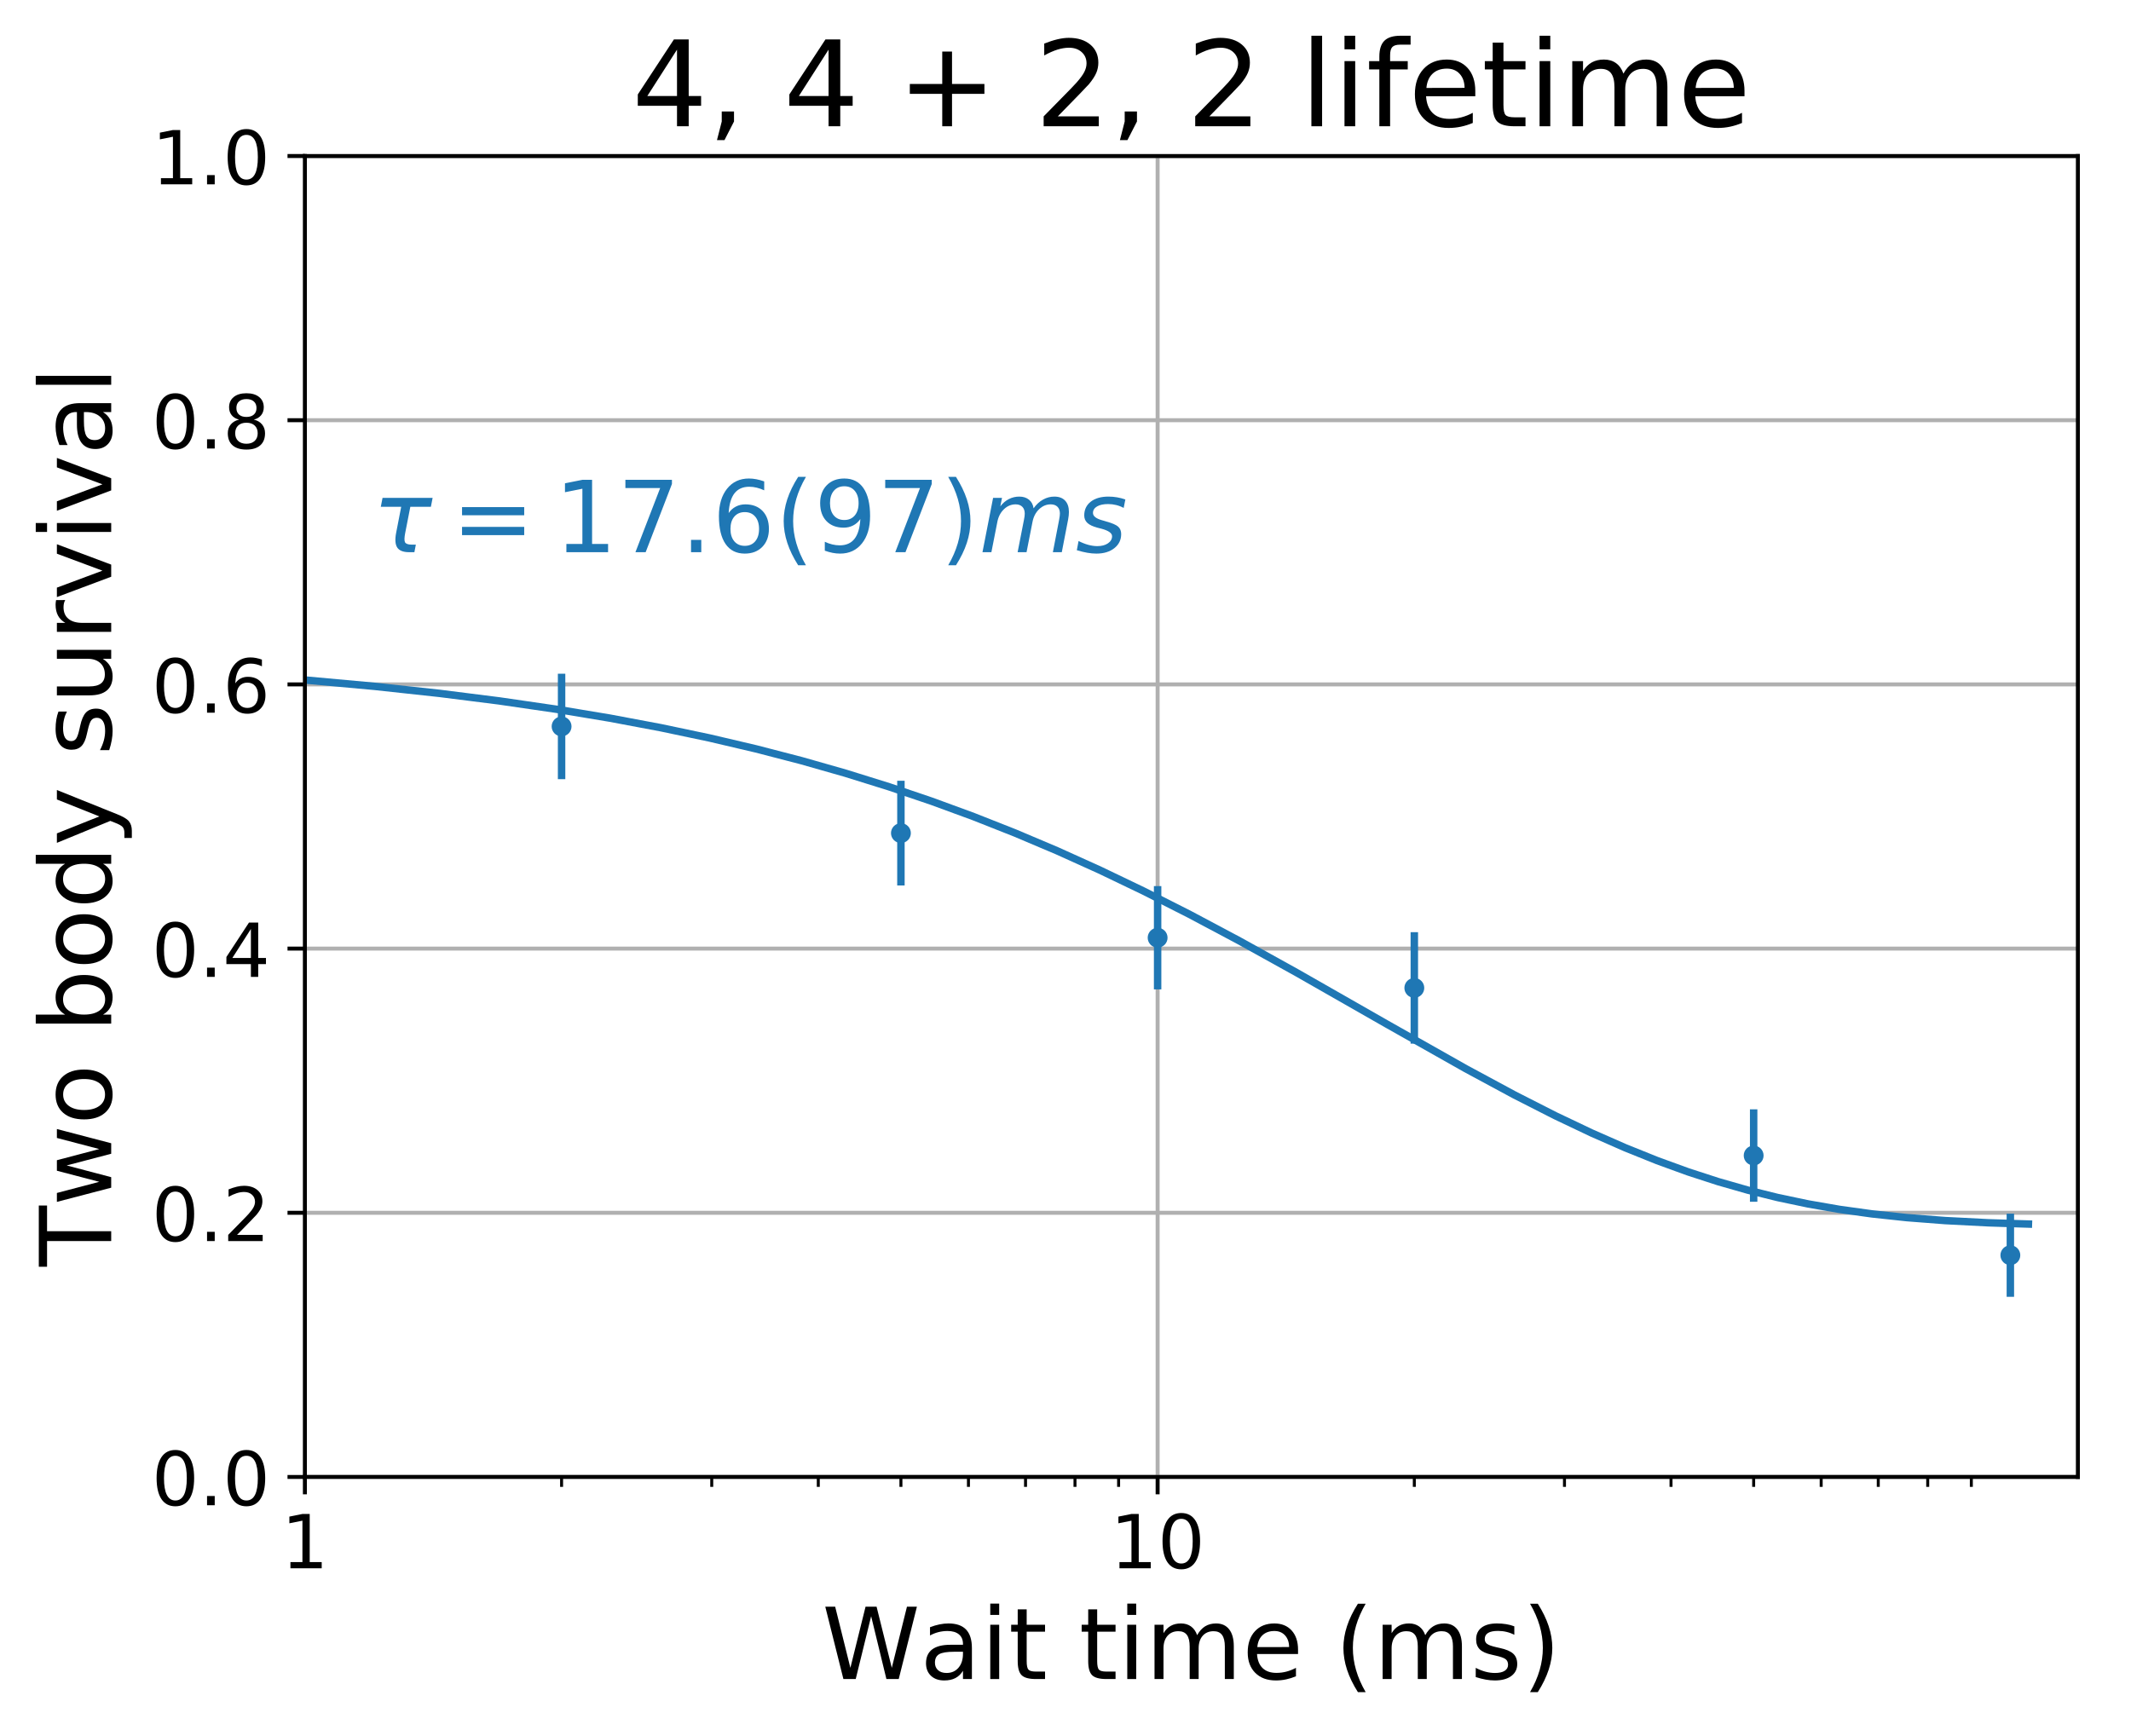
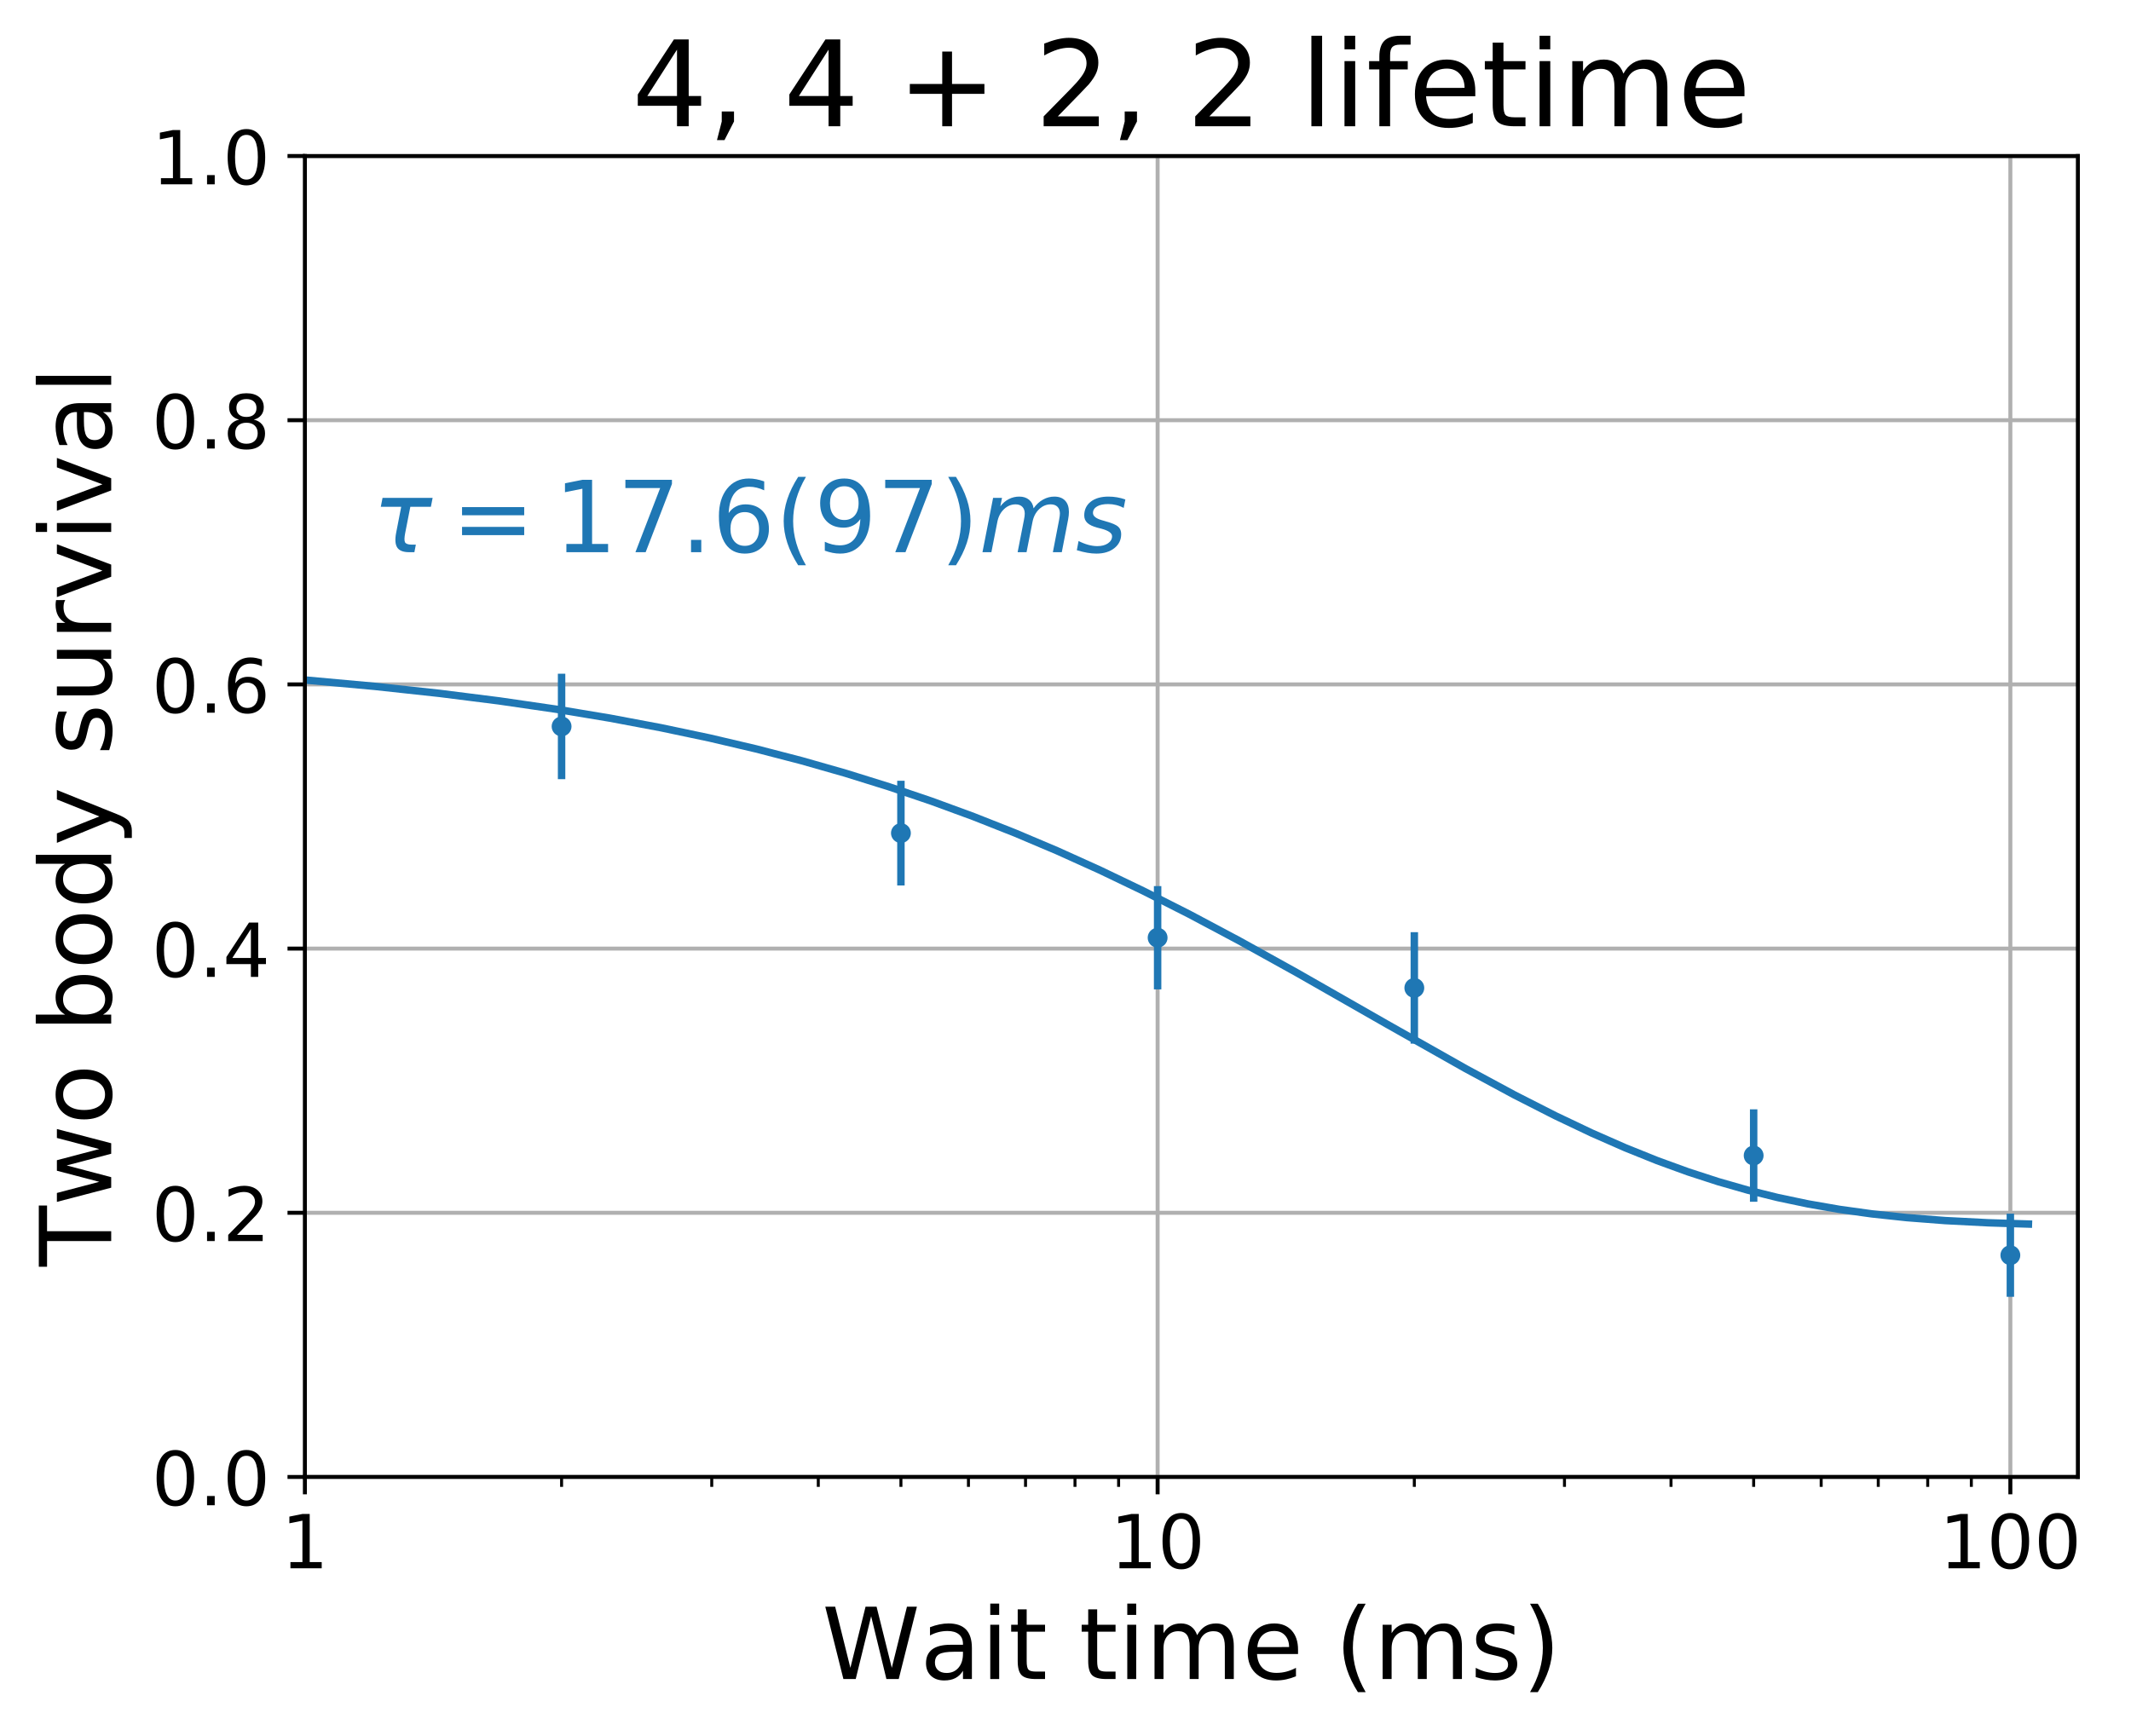
<svg xmlns="http://www.w3.org/2000/svg" xmlns:xlink="http://www.w3.org/1999/xlink" height="349.622pt" version="1.1" viewBox="0 0 429.231 349.622" width="429.231pt">
  <defs>
    <style type="text/css">
*{stroke-linecap:butt;stroke-linejoin:round;}
  </style>
  </defs>
  <g id="figure_1">
    <g id="patch_1">
      <path d="M 0 349.622  L 429.231 349.622  L 429.231 0  L 0 0  z " style="fill:none;" />
    </g>
    <g id="axes_1">
      <g id="patch_2">
        <path d="M 61.411 297.548  L 418.531 297.548  L 418.531 31.436  L 61.411 31.436  z " style="fill:none;" />
      </g>
      <g id="matplotlib.axis_1">
        <g id="xtick_1">
          <g id="line2d_1">
            <path clip-path="url(#pbcf3292bdb)" d="M 61.411 297.548  L 61.411 31.436  " style="fill:none;stroke:#b0b0b0;stroke-linecap:square;stroke-width:0.8;" />
          </g>
          <g id="line2d_2">
            <defs>
              <path d="M 0 0  L 0 3.5  " id="m005f0a59be" style="stroke:#000000;stroke-width:0.8;" />
            </defs>
            <g>
              <use style="stroke:#000000;stroke-width:0.8;" x="61.411" xlink:href="#m005f0a59be" y="297.548" />
            </g>
          </g>
          <g id="text_1">
            <defs>
              <path d="M 12.406 8.297  L 28.516 8.297  L 28.516 63.922  L 10.984 60.406  L 10.984 69.391  L 28.422 72.906  L 38.281 72.906  L 38.281 8.297  L 54.391 8.297  L 54.391 0  L 12.406 0  z " id="DejaVuSans-49" />
            </defs>
            <g transform="translate(56.63906 315.9459)scale(0.15 -0.15)">
              <use xlink:href="#DejaVuSans-49" />
            </g>
          </g>
        </g>
        <g id="xtick_2">
          <g id="line2d_3">
            <path clip-path="url(#pbcf3292bdb)" d="M 233.171 297.548  L 233.171 31.436  " style="fill:none;stroke:#b0b0b0;stroke-linecap:square;stroke-width:0.8;" />
          </g>
          <g id="line2d_4">
            <g>
              <use style="stroke:#000000;stroke-width:0.8;" x="233.171" xlink:href="#m005f0a59be" y="297.548" />
            </g>
          </g>
          <g id="text_2">
            <defs>
              <path d="M 31.781 66.406  Q 24.172 66.406 20.328 58.906  Q 16.5 51.422 16.5 36.375  Q 16.5 21.391 20.328 13.891  Q 24.172 6.391 31.781 6.391  Q 39.453 6.391 43.281 13.891  Q 47.125 21.391 47.125 36.375  Q 47.125 51.422 43.281 58.906  Q 39.453 66.406 31.781 66.406  z M 31.781 74.219  Q 44.047 74.219 50.516 64.516  Q 56.984 54.828 56.984 36.375  Q 56.984 17.969 50.516 8.266  Q 44.047 -1.422 31.781 -1.422  Q 19.531 -1.422 13.062 8.266  Q 6.594 17.969 6.594 36.375  Q 6.594 54.828 13.062 64.516  Q 19.531 74.219 31.781 74.219  z " id="DejaVuSans-48" />
            </defs>
            <g transform="translate(223.6271 315.9459)scale(0.15 -0.15)">
              <use xlink:href="#DejaVuSans-49" />
              <use x="63.623" xlink:href="#DejaVuSans-48" />
            </g>
          </g>
        </g>
        <g id="xtick_3">
          <g id="line2d_5">
+             <path clip-path="url(#pbcf3292bdb)" d="M 404.931 297.548  L 404.931 31.436  " style="fill:none;stroke:#b0b0b0;stroke-linecap:square;stroke-width:0.8;" />
+           </g>
+           <g id="line2d_6">
+             <g>
+               <use style="stroke:#000000;stroke-width:0.8;" x="404.931" xlink:href="#m005f0a59be" y="297.548" />
+             </g>
+           </g>
+           <g id="text_3">
+             <g transform="translate(390.6151 315.9459)scale(0.15 -0.15)">
+               <use xlink:href="#DejaVuSans-49" />
+               <use x="63.623" xlink:href="#DejaVuSans-48" />
+               <use x="127.246" xlink:href="#DejaVuSans-48" />
+             </g>
+           </g>
+         </g>
+         <g id="xtick_4">
+           <g id="line2d_7">
            <defs>
              <path d="M 0 0  L 0 2  " id="m6449f80ab4" style="stroke:#000000;stroke-width:0.6;" />
            </defs>
            <g>
              <use style="stroke:#000000;stroke-width:0.6;" x="113.116" xlink:href="#m6449f80ab4" y="297.548" />
            </g>
          </g>
        </g>
-         <g id="xtick_4">
-           <g id="line2d_6">
+         <g id="xtick_5">
+           <g id="line2d_8">
            <g>
              <use style="stroke:#000000;stroke-width:0.6;" x="143.361" xlink:href="#m6449f80ab4" y="297.548" />
            </g>
          </g>
        </g>
-         <g id="xtick_5">
-           <g id="line2d_7">
+         <g id="xtick_6">
+           <g id="line2d_9">
            <g>
              <use style="stroke:#000000;stroke-width:0.6;" x="164.821" xlink:href="#m6449f80ab4" y="297.548" />
            </g>
          </g>
        </g>
-         <g id="xtick_6">
-           <g id="line2d_8">
+         <g id="xtick_7">
+           <g id="line2d_10">
            <g>
              <use style="stroke:#000000;stroke-width:0.6;" x="181.466" xlink:href="#m6449f80ab4" y="297.548" />
            </g>
          </g>
        </g>
-         <g id="xtick_7">
-           <g id="line2d_9">
+         <g id="xtick_8">
+           <g id="line2d_11">
            <g>
              <use style="stroke:#000000;stroke-width:0.6;" x="195.066" xlink:href="#m6449f80ab4" y="297.548" />
            </g>
          </g>
        </g>
-         <g id="xtick_8">
-           <g id="line2d_10">
+         <g id="xtick_9">
+           <g id="line2d_12">
            <g>
              <use style="stroke:#000000;stroke-width:0.6;" x="206.565" xlink:href="#m6449f80ab4" y="297.548" />
            </g>
          </g>
        </g>
-         <g id="xtick_9">
-           <g id="line2d_11">
+         <g id="xtick_10">
+           <g id="line2d_13">
            <g>
              <use style="stroke:#000000;stroke-width:0.6;" x="216.526" xlink:href="#m6449f80ab4" y="297.548" />
            </g>
          </g>
        </g>
-         <g id="xtick_10">
-           <g id="line2d_12">
+         <g id="xtick_11">
+           <g id="line2d_14">
            <g>
              <use style="stroke:#000000;stroke-width:0.6;" x="225.312" xlink:href="#m6449f80ab4" y="297.548" />
            </g>
          </g>
        </g>
-         <g id="xtick_11">
-           <g id="line2d_13">
+         <g id="xtick_12">
+           <g id="line2d_15">
            <g>
              <use style="stroke:#000000;stroke-width:0.6;" x="284.876" xlink:href="#m6449f80ab4" y="297.548" />
            </g>
          </g>
        </g>
-         <g id="xtick_12">
-           <g id="line2d_14">
+         <g id="xtick_13">
+           <g id="line2d_16">
            <g>
              <use style="stroke:#000000;stroke-width:0.6;" x="315.121" xlink:href="#m6449f80ab4" y="297.548" />
            </g>
          </g>
        </g>
-         <g id="xtick_13">
-           <g id="line2d_15">
+         <g id="xtick_14">
+           <g id="line2d_17">
            <g>
              <use style="stroke:#000000;stroke-width:0.6;" x="336.581" xlink:href="#m6449f80ab4" y="297.548" />
            </g>
          </g>
        </g>
-         <g id="xtick_14">
-           <g id="line2d_16">
+         <g id="xtick_15">
+           <g id="line2d_18">
            <g>
              <use style="stroke:#000000;stroke-width:0.6;" x="353.226" xlink:href="#m6449f80ab4" y="297.548" />
            </g>
          </g>
        </g>
-         <g id="xtick_15">
-           <g id="line2d_17">
+         <g id="xtick_16">
+           <g id="line2d_19">
            <g>
              <use style="stroke:#000000;stroke-width:0.6;" x="366.826" xlink:href="#m6449f80ab4" y="297.548" />
            </g>
          </g>
        </g>
-         <g id="xtick_16">
-           <g id="line2d_18">
+         <g id="xtick_17">
+           <g id="line2d_20">
            <g>
              <use style="stroke:#000000;stroke-width:0.6;" x="378.325" xlink:href="#m6449f80ab4" y="297.548" />
            </g>
          </g>
        </g>
-         <g id="xtick_17">
-           <g id="line2d_19">
+         <g id="xtick_18">
+           <g id="line2d_21">
            <g>
              <use style="stroke:#000000;stroke-width:0.6;" x="388.286" xlink:href="#m6449f80ab4" y="297.548" />
            </g>
          </g>
        </g>
-         <g id="xtick_18">
-           <g id="line2d_20">
+         <g id="xtick_19">
+           <g id="line2d_22">
            <g>
              <use style="stroke:#000000;stroke-width:0.6;" x="397.071" xlink:href="#m6449f80ab4" y="297.548" />
            </g>
          </g>
        </g>
-         <g id="text_3">
+         <g id="text_4">
          <defs>
            <path d="M 3.328 72.906  L 13.281 72.906  L 28.609 11.281  L 43.891 72.906  L 54.984 72.906  L 70.312 11.281  L 85.594 72.906  L 95.609 72.906  L 77.297 0  L 64.891 0  L 49.516 63.281  L 33.984 0  L 21.578 0  z " id="DejaVuSans-87" />
            <path d="M 34.281 27.484  Q 23.391 27.484 19.188 25  Q 14.984 22.516 14.984 16.5  Q 14.984 11.719 18.141 8.906  Q 21.297 6.109 26.703 6.109  Q 34.188 6.109 38.703 11.406  Q 43.219 16.703 43.219 25.484  L 43.219 27.484  z M 52.203 31.203  L 52.203 0  L 43.219 0  L 43.219 8.297  Q 40.141 3.328 35.547 0.953  Q 30.953 -1.422 24.312 -1.422  Q 15.922 -1.422 10.953 3.297  Q 6 8.016 6 15.922  Q 6 25.141 12.172 29.828  Q 18.359 34.516 30.609 34.516  L 43.219 34.516  L 43.219 35.406  Q 43.219 41.609 39.141 45  Q 35.062 48.391 27.688 48.391  Q 23 48.391 18.547 47.266  Q 14.109 46.141 10.016 43.891  L 10.016 52.203  Q 14.938 54.109 19.578 55.047  Q 24.219 56 28.609 56  Q 40.484 56 46.344 49.844  Q 52.203 43.703 52.203 31.203  z " id="DejaVuSans-97" />
            <path d="M 9.422 54.688  L 18.406 54.688  L 18.406 0  L 9.422 0  z M 9.422 75.984  L 18.406 75.984  L 18.406 64.594  L 9.422 64.594  z " id="DejaVuSans-105" />
            <path d="M 18.312 70.219  L 18.312 54.688  L 36.812 54.688  L 36.812 47.703  L 18.312 47.703  L 18.312 18.016  Q 18.312 11.328 20.141 9.422  Q 21.969 7.516 27.594 7.516  L 36.812 7.516  L 36.812 0  L 27.594 0  Q 17.188 0 13.234 3.875  Q 9.281 7.766 9.281 18.016  L 9.281 47.703  L 2.688 47.703  L 2.688 54.688  L 9.281 54.688  L 9.281 70.219  z " id="DejaVuSans-116" />
            <path id="DejaVuSans-32" />
            <path d="M 52 44.188  Q 55.375 50.25 60.062 53.125  Q 64.75 56 71.094 56  Q 79.641 56 84.281 50.016  Q 88.922 44.047 88.922 33.016  L 88.922 0  L 79.891 0  L 79.891 32.719  Q 79.891 40.578 77.094 44.375  Q 74.312 48.188 68.609 48.188  Q 61.625 48.188 57.562 43.547  Q 53.516 38.922 53.516 30.906  L 53.516 0  L 44.484 0  L 44.484 32.719  Q 44.484 40.625 41.703 44.406  Q 38.922 48.188 33.109 48.188  Q 26.219 48.188 22.156 43.531  Q 18.109 38.875 18.109 30.906  L 18.109 0  L 9.078 0  L 9.078 54.688  L 18.109 54.688  L 18.109 46.188  Q 21.188 51.219 25.484 53.609  Q 29.781 56 35.688 56  Q 41.656 56 45.828 52.969  Q 50 49.953 52 44.188  z " id="DejaVuSans-109" />
            <path d="M 56.203 29.594  L 56.203 25.203  L 14.891 25.203  Q 15.484 15.922 20.484 11.062  Q 25.484 6.203 34.422 6.203  Q 39.594 6.203 44.453 7.469  Q 49.312 8.734 54.109 11.281  L 54.109 2.781  Q 49.266 0.734 44.188 -0.344  Q 39.109 -1.422 33.891 -1.422  Q 20.797 -1.422 13.156 6.188  Q 5.516 13.812 5.516 26.812  Q 5.516 40.234 12.766 48.109  Q 20.016 56 32.328 56  Q 43.359 56 49.781 48.891  Q 56.203 41.797 56.203 29.594  z M 47.219 32.234  Q 47.125 39.594 43.094 43.984  Q 39.062 48.391 32.422 48.391  Q 24.906 48.391 20.391 44.141  Q 15.875 39.891 15.188 32.172  z " id="DejaVuSans-101" />
            <path d="M 31 75.875  Q 24.469 64.656 21.281 53.656  Q 18.109 42.672 18.109 31.391  Q 18.109 20.125 21.312 9.062  Q 24.516 -2 31 -13.188  L 23.188 -13.188  Q 15.875 -1.703 12.234 9.375  Q 8.594 20.453 8.594 31.391  Q 8.594 42.281 12.203 53.312  Q 15.828 64.359 23.188 75.875  z " id="DejaVuSans-40" />
            <path d="M 44.281 53.078  L 44.281 44.578  Q 40.484 46.531 36.375 47.5  Q 32.281 48.484 27.875 48.484  Q 21.188 48.484 17.844 46.438  Q 14.5 44.391 14.5 40.281  Q 14.5 37.156 16.891 35.375  Q 19.281 33.594 26.516 31.984  L 29.594 31.297  Q 39.156 29.25 43.188 25.516  Q 47.219 21.781 47.219 15.094  Q 47.219 7.469 41.188 3.016  Q 35.156 -1.422 24.609 -1.422  Q 20.219 -1.422 15.453 -0.562  Q 10.688 0.297 5.422 2  L 5.422 11.281  Q 10.406 8.688 15.234 7.391  Q 20.062 6.109 24.812 6.109  Q 31.156 6.109 34.562 8.281  Q 37.984 10.453 37.984 14.406  Q 37.984 18.062 35.516 20.016  Q 33.062 21.969 24.703 23.781  L 21.578 24.516  Q 13.234 26.266 9.516 29.906  Q 5.812 33.547 5.812 39.891  Q 5.812 47.609 11.281 51.797  Q 16.75 56 26.812 56  Q 31.781 56 36.172 55.266  Q 40.578 54.547 44.281 53.078  z " id="DejaVuSans-115" />
            <path d="M 8.016 75.875  L 15.828 75.875  Q 23.141 64.359 26.781 53.312  Q 30.422 42.281 30.422 31.391  Q 30.422 20.453 26.781 9.375  Q 23.141 -1.703 15.828 -13.188  L 8.016 -13.188  Q 14.5 -2 17.703 9.062  Q 20.906 20.125 20.906 31.391  Q 20.906 42.672 17.703 53.656  Q 14.5 64.656 8.016 75.875  z " id="DejaVuSans-41" />
          </defs>
          <g transform="translate(165.5647 338.2623)scale(0.2 -0.2)">
            <use xlink:href="#DejaVuSans-87" />
            <use x="98.783" xlink:href="#DejaVuSans-97" />
            <use x="160.062" xlink:href="#DejaVuSans-105" />
            <use x="187.846" xlink:href="#DejaVuSans-116" />
            <use x="227.055" xlink:href="#DejaVuSans-32" />
            <use x="258.842" xlink:href="#DejaVuSans-116" />
            <use x="298.051" xlink:href="#DejaVuSans-105" />
            <use x="325.834" xlink:href="#DejaVuSans-109" />
            <use x="423.246" xlink:href="#DejaVuSans-101" />
            <use x="484.77" xlink:href="#DejaVuSans-32" />
            <use x="516.557" xlink:href="#DejaVuSans-40" />
            <use x="555.57" xlink:href="#DejaVuSans-109" />
            <use x="652.982" xlink:href="#DejaVuSans-115" />
            <use x="705.082" xlink:href="#DejaVuSans-41" />
          </g>
        </g>
      </g>
      <g id="matplotlib.axis_2">
        <g id="ytick_1">
-           <g id="line2d_21">
+           <g id="line2d_23">
            <path clip-path="url(#pbcf3292bdb)" d="M 61.411 297.548  L 418.531 297.548  " style="fill:none;stroke:#b0b0b0;stroke-linecap:square;stroke-width:0.8;" />
          </g>
-           <g id="line2d_22">
+           <g id="line2d_24">
            <defs>
              <path d="M 0 0  L -3.5 0  " id="mc3ce260a5b" style="stroke:#000000;stroke-width:0.8;" />
            </defs>
            <g>
              <use style="stroke:#000000;stroke-width:0.8;" x="61.411" xlink:href="#mc3ce260a5b" y="297.548" />
            </g>
          </g>
-           <g id="text_4">
+           <g id="text_5">
            <defs>
              <path d="M 10.688 12.406  L 21 12.406  L 21 0  L 10.688 0  z " id="DejaVuSans-46" />
            </defs>
            <g transform="translate(30.55625 303.2471)scale(0.15 -0.15)">
              <use xlink:href="#DejaVuSans-48" />
              <use x="63.623" xlink:href="#DejaVuSans-46" />
              <use x="95.41" xlink:href="#DejaVuSans-48" />
            </g>
          </g>
        </g>
        <g id="ytick_2">
-           <g id="line2d_23">
+           <g id="line2d_25">
            <path clip-path="url(#pbcf3292bdb)" d="M 61.411 244.326  L 418.531 244.326  " style="fill:none;stroke:#b0b0b0;stroke-linecap:square;stroke-width:0.8;" />
          </g>
-           <g id="line2d_24">
+           <g id="line2d_26">
            <g>
              <use style="stroke:#000000;stroke-width:0.8;" x="61.411" xlink:href="#mc3ce260a5b" y="244.326" />
            </g>
          </g>
-           <g id="text_5">
+           <g id="text_6">
            <defs>
              <path d="M 19.188 8.297  L 53.609 8.297  L 53.609 0  L 7.328 0  L 7.328 8.297  Q 12.938 14.109 22.625 23.891  Q 32.328 33.688 34.812 36.531  Q 39.547 41.844 41.422 45.531  Q 43.312 49.219 43.312 52.781  Q 43.312 58.594 39.234 62.25  Q 35.156 65.922 28.609 65.922  Q 23.969 65.922 18.812 64.312  Q 13.672 62.703 7.812 59.422  L 7.812 69.391  Q 13.766 71.781 18.938 73  Q 24.125 74.219 28.422 74.219  Q 39.75 74.219 46.484 68.547  Q 53.219 62.891 53.219 53.422  Q 53.219 48.922 51.531 44.891  Q 49.859 40.875 45.406 35.406  Q 44.188 33.984 37.641 27.219  Q 31.109 20.453 19.188 8.297  z " id="DejaVuSans-50" />
            </defs>
            <g transform="translate(30.55625 250.0247)scale(0.15 -0.15)">
              <use xlink:href="#DejaVuSans-48" />
              <use x="63.623" xlink:href="#DejaVuSans-46" />
              <use x="95.41" xlink:href="#DejaVuSans-50" />
            </g>
          </g>
        </g>
        <g id="ytick_3">
-           <g id="line2d_25">
+           <g id="line2d_27">
            <path clip-path="url(#pbcf3292bdb)" d="M 61.411 191.103  L 418.531 191.103  " style="fill:none;stroke:#b0b0b0;stroke-linecap:square;stroke-width:0.8;" />
          </g>
-           <g id="line2d_26">
+           <g id="line2d_28">
            <g>
              <use style="stroke:#000000;stroke-width:0.8;" x="61.411" xlink:href="#mc3ce260a5b" y="191.103" />
            </g>
          </g>
-           <g id="text_6">
+           <g id="text_7">
            <defs>
              <path d="M 37.797 64.312  L 12.891 25.391  L 37.797 25.391  z M 35.203 72.906  L 47.609 72.906  L 47.609 25.391  L 58.016 25.391  L 58.016 17.188  L 47.609 17.188  L 47.609 0  L 37.797 0  L 37.797 17.188  L 4.891 17.188  L 4.891 26.703  z " id="DejaVuSans-52" />
            </defs>
            <g transform="translate(30.55625 196.8023)scale(0.15 -0.15)">
              <use xlink:href="#DejaVuSans-48" />
              <use x="63.623" xlink:href="#DejaVuSans-46" />
              <use x="95.41" xlink:href="#DejaVuSans-52" />
            </g>
          </g>
        </g>
        <g id="ytick_4">
-           <g id="line2d_27">
+           <g id="line2d_29">
            <path clip-path="url(#pbcf3292bdb)" d="M 61.411 137.881  L 418.531 137.881  " style="fill:none;stroke:#b0b0b0;stroke-linecap:square;stroke-width:0.8;" />
          </g>
-           <g id="line2d_28">
+           <g id="line2d_30">
            <g>
              <use style="stroke:#000000;stroke-width:0.8;" x="61.411" xlink:href="#mc3ce260a5b" y="137.881" />
            </g>
          </g>
-           <g id="text_7">
+           <g id="text_8">
            <defs>
              <path d="M 33.016 40.375  Q 26.375 40.375 22.484 35.828  Q 18.609 31.297 18.609 23.391  Q 18.609 15.531 22.484 10.953  Q 26.375 6.391 33.016 6.391  Q 39.656 6.391 43.531 10.953  Q 47.406 15.531 47.406 23.391  Q 47.406 31.297 43.531 35.828  Q 39.656 40.375 33.016 40.375  z M 52.594 71.297  L 52.594 62.312  Q 48.875 64.062 45.094 64.984  Q 41.312 65.922 37.594 65.922  Q 27.828 65.922 22.672 59.328  Q 17.531 52.734 16.797 39.406  Q 19.672 43.656 24.016 45.922  Q 28.375 48.188 33.594 48.188  Q 44.578 48.188 50.953 41.516  Q 57.328 34.859 57.328 23.391  Q 57.328 12.156 50.688 5.359  Q 44.047 -1.422 33.016 -1.422  Q 20.359 -1.422 13.672 8.266  Q 6.984 17.969 6.984 36.375  Q 6.984 53.656 15.188 63.938  Q 23.391 74.219 37.203 74.219  Q 40.922 74.219 44.703 73.484  Q 48.484 72.75 52.594 71.297  z " id="DejaVuSans-54" />
            </defs>
            <g transform="translate(30.55625 143.5799)scale(0.15 -0.15)">
              <use xlink:href="#DejaVuSans-48" />
              <use x="63.623" xlink:href="#DejaVuSans-46" />
              <use x="95.41" xlink:href="#DejaVuSans-54" />
            </g>
          </g>
        </g>
        <g id="ytick_5">
-           <g id="line2d_29">
+           <g id="line2d_31">
            <path clip-path="url(#pbcf3292bdb)" d="M 61.411 84.659  L 418.531 84.659  " style="fill:none;stroke:#b0b0b0;stroke-linecap:square;stroke-width:0.8;" />
          </g>
-           <g id="line2d_30">
+           <g id="line2d_32">
            <g>
              <use style="stroke:#000000;stroke-width:0.8;" x="61.411" xlink:href="#mc3ce260a5b" y="84.659" />
            </g>
          </g>
-           <g id="text_8">
+           <g id="text_9">
            <defs>
              <path d="M 31.781 34.625  Q 24.75 34.625 20.719 30.859  Q 16.703 27.094 16.703 20.516  Q 16.703 13.922 20.719 10.156  Q 24.75 6.391 31.781 6.391  Q 38.812 6.391 42.859 10.172  Q 46.922 13.969 46.922 20.516  Q 46.922 27.094 42.891 30.859  Q 38.875 34.625 31.781 34.625  z M 21.922 38.812  Q 15.578 40.375 12.031 44.719  Q 8.5 49.078 8.5 55.328  Q 8.5 64.062 14.719 69.141  Q 20.953 74.219 31.781 74.219  Q 42.672 74.219 48.875 69.141  Q 55.078 64.062 55.078 55.328  Q 55.078 49.078 51.531 44.719  Q 48 40.375 41.703 38.812  Q 48.828 37.156 52.797 32.312  Q 56.781 27.484 56.781 20.516  Q 56.781 9.906 50.312 4.234  Q 43.844 -1.422 31.781 -1.422  Q 19.734 -1.422 13.25 4.234  Q 6.781 9.906 6.781 20.516  Q 6.781 27.484 10.781 32.312  Q 14.797 37.156 21.922 38.812  z M 18.312 54.391  Q 18.312 48.734 21.844 45.562  Q 25.391 42.391 31.781 42.391  Q 38.141 42.391 41.719 45.562  Q 45.312 48.734 45.312 54.391  Q 45.312 60.062 41.719 63.234  Q 38.141 66.406 31.781 66.406  Q 25.391 66.406 21.844 63.234  Q 18.312 60.062 18.312 54.391  z " id="DejaVuSans-56" />
            </defs>
            <g transform="translate(30.55625 90.35748)scale(0.15 -0.15)">
              <use xlink:href="#DejaVuSans-48" />
              <use x="63.623" xlink:href="#DejaVuSans-46" />
              <use x="95.41" xlink:href="#DejaVuSans-56" />
            </g>
          </g>
        </g>
        <g id="ytick_6">
-           <g id="line2d_31">
+           <g id="line2d_33">
            <path clip-path="url(#pbcf3292bdb)" d="M 61.411 31.436  L 418.531 31.436  " style="fill:none;stroke:#b0b0b0;stroke-linecap:square;stroke-width:0.8;" />
          </g>
-           <g id="line2d_32">
+           <g id="line2d_34">
            <g>
              <use style="stroke:#000000;stroke-width:0.8;" x="61.411" xlink:href="#mc3ce260a5b" y="31.436" />
            </g>
          </g>
-           <g id="text_9">
+           <g id="text_10">
            <g transform="translate(30.55625 37.13508)scale(0.15 -0.15)">
              <use xlink:href="#DejaVuSans-49" />
              <use x="63.623" xlink:href="#DejaVuSans-46" />
              <use x="95.41" xlink:href="#DejaVuSans-48" />
            </g>
          </g>
        </g>
-         <g id="text_10">
+         <g id="text_11">
          <defs>
            <path d="M -0.297 72.906  L 61.375 72.906  L 61.375 64.594  L 35.5 64.594  L 35.5 0  L 25.594 0  L 25.594 64.594  L -0.297 64.594  z " id="DejaVuSans-84" />
            <path d="M 4.203 54.688  L 13.188 54.688  L 24.422 12.016  L 35.594 54.688  L 46.188 54.688  L 57.422 12.016  L 68.609 54.688  L 77.594 54.688  L 63.281 0  L 52.688 0  L 40.922 44.828  L 29.109 0  L 18.5 0  z " id="DejaVuSans-119" />
            <path d="M 30.609 48.391  Q 23.391 48.391 19.188 42.75  Q 14.984 37.109 14.984 27.297  Q 14.984 17.484 19.156 11.844  Q 23.344 6.203 30.609 6.203  Q 37.797 6.203 41.984 11.859  Q 46.188 17.531 46.188 27.297  Q 46.188 37.016 41.984 42.703  Q 37.797 48.391 30.609 48.391  z M 30.609 56  Q 42.328 56 49.016 48.375  Q 55.719 40.766 55.719 27.297  Q 55.719 13.875 49.016 6.219  Q 42.328 -1.422 30.609 -1.422  Q 18.844 -1.422 12.172 6.219  Q 5.516 13.875 5.516 27.297  Q 5.516 40.766 12.172 48.375  Q 18.844 56 30.609 56  z " id="DejaVuSans-111" />
            <path d="M 48.688 27.297  Q 48.688 37.203 44.609 42.844  Q 40.531 48.484 33.406 48.484  Q 26.266 48.484 22.188 42.844  Q 18.109 37.203 18.109 27.297  Q 18.109 17.391 22.188 11.75  Q 26.266 6.109 33.406 6.109  Q 40.531 6.109 44.609 11.75  Q 48.688 17.391 48.688 27.297  z M 18.109 46.391  Q 20.953 51.266 25.266 53.625  Q 29.594 56 35.594 56  Q 45.562 56 51.781 48.094  Q 58.016 40.188 58.016 27.297  Q 58.016 14.406 51.781 6.484  Q 45.562 -1.422 35.594 -1.422  Q 29.594 -1.422 25.266 0.953  Q 20.953 3.328 18.109 8.203  L 18.109 0  L 9.078 0  L 9.078 75.984  L 18.109 75.984  z " id="DejaVuSans-98" />
            <path d="M 45.406 46.391  L 45.406 75.984  L 54.391 75.984  L 54.391 0  L 45.406 0  L 45.406 8.203  Q 42.578 3.328 38.25 0.953  Q 33.938 -1.422 27.875 -1.422  Q 17.969 -1.422 11.734 6.484  Q 5.516 14.406 5.516 27.297  Q 5.516 40.188 11.734 48.094  Q 17.969 56 27.875 56  Q 33.938 56 38.25 53.625  Q 42.578 51.266 45.406 46.391  z M 14.797 27.297  Q 14.797 17.391 18.875 11.75  Q 22.953 6.109 30.078 6.109  Q 37.203 6.109 41.297 11.75  Q 45.406 17.391 45.406 27.297  Q 45.406 37.203 41.297 42.844  Q 37.203 48.484 30.078 48.484  Q 22.953 48.484 18.875 42.844  Q 14.797 37.203 14.797 27.297  z " id="DejaVuSans-100" />
            <path d="M 32.172 -5.078  Q 28.375 -14.844 24.75 -17.812  Q 21.141 -20.797 15.094 -20.797  L 7.906 -20.797  L 7.906 -13.281  L 13.188 -13.281  Q 16.891 -13.281 18.938 -11.516  Q 21 -9.766 23.484 -3.219  L 25.094 0.875  L 2.984 54.688  L 12.5 54.688  L 29.594 11.922  L 46.688 54.688  L 56.203 54.688  z " id="DejaVuSans-121" />
            <path d="M 8.5 21.578  L 8.5 54.688  L 17.484 54.688  L 17.484 21.922  Q 17.484 14.156 20.5 10.266  Q 23.531 6.391 29.594 6.391  Q 36.859 6.391 41.078 11.031  Q 45.312 15.672 45.312 23.688  L 45.312 54.688  L 54.297 54.688  L 54.297 0  L 45.312 0  L 45.312 8.406  Q 42.047 3.422 37.719 1  Q 33.406 -1.422 27.688 -1.422  Q 18.266 -1.422 13.375 4.438  Q 8.5 10.297 8.5 21.578  z M 31.109 56  z " id="DejaVuSans-117" />
            <path d="M 41.109 46.297  Q 39.594 47.172 37.812 47.578  Q 36.031 48 33.891 48  Q 26.266 48 22.188 43.047  Q 18.109 38.094 18.109 28.812  L 18.109 0  L 9.078 0  L 9.078 54.688  L 18.109 54.688  L 18.109 46.188  Q 20.953 51.172 25.484 53.578  Q 30.031 56 36.531 56  Q 37.453 56 38.578 55.875  Q 39.703 55.766 41.062 55.516  z " id="DejaVuSans-114" />
            <path d="M 2.984 54.688  L 12.5 54.688  L 29.594 8.797  L 46.688 54.688  L 56.203 54.688  L 35.688 0  L 23.484 0  z " id="DejaVuSans-118" />
            <path d="M 9.422 75.984  L 18.406 75.984  L 18.406 0  L 9.422 0  z " id="DejaVuSans-108" />
          </defs>
          <g transform="translate(22.39688 255.1422)rotate(-90)scale(0.2 -0.2)">
            <use xlink:href="#DejaVuSans-84" />
            <use x="60.834" xlink:href="#DejaVuSans-119" />
            <use x="142.621" xlink:href="#DejaVuSans-111" />
            <use x="203.803" xlink:href="#DejaVuSans-32" />
            <use x="235.59" xlink:href="#DejaVuSans-98" />
            <use x="299.066" xlink:href="#DejaVuSans-111" />
            <use x="360.248" xlink:href="#DejaVuSans-100" />
            <use x="423.725" xlink:href="#DejaVuSans-121" />
            <use x="482.904" xlink:href="#DejaVuSans-32" />
            <use x="514.691" xlink:href="#DejaVuSans-115" />
            <use x="566.791" xlink:href="#DejaVuSans-117" />
            <use x="630.17" xlink:href="#DejaVuSans-114" />
            <use x="671.283" xlink:href="#DejaVuSans-118" />
            <use x="730.463" xlink:href="#DejaVuSans-105" />
            <use x="758.246" xlink:href="#DejaVuSans-118" />
            <use x="817.426" xlink:href="#DejaVuSans-97" />
            <use x="878.705" xlink:href="#DejaVuSans-108" />
          </g>
        </g>
      </g>
      <g id="LineCollection_1">
        <path clip-path="url(#pbcf3292bdb)" style="fill:none;stroke:#1f77b4;stroke-width:1.5;" />
        <path clip-path="url(#pbcf3292bdb)" d="M 113.116 156.969  L 113.116 135.727  " style="fill:none;stroke:#1f77b4;stroke-width:1.5;" />
        <path clip-path="url(#pbcf3292bdb)" d="M 181.466 178.388  L 181.466 157.291  " style="fill:none;stroke:#1f77b4;stroke-width:1.5;" />
        <path clip-path="url(#pbcf3292bdb)" d="M 233.171 199.318  L 233.171 178.51  " style="fill:none;stroke:#1f77b4;stroke-width:1.5;" />
        <path clip-path="url(#pbcf3292bdb)" d="M 284.876 210.25  L 284.876 187.802  " style="fill:none;stroke:#1f77b4;stroke-width:1.5;" />
        <path clip-path="url(#pbcf3292bdb)" d="M 353.226 242.106  L 353.226 223.482  " style="fill:none;stroke:#1f77b4;stroke-width:1.5;" />
        <path clip-path="url(#pbcf3292bdb)" d="M 404.931 261.261  L 404.931 244.498  " style="fill:none;stroke:#1f77b4;stroke-width:1.5;" />
      </g>
-       <g id="line2d_33">
+       <g id="line2d_35">
        <path clip-path="url(#pbcf3292bdb)" d="M 61.232 136.974  L 75.483 138.275  L 88.541 139.689  L 100.582 141.211  L 112.147 142.896  L 122.848 144.677  L 133.109 146.607  L 142.92 148.675  L 152.287 150.873  L 161.433 153.245  L 170.31 155.776  L 179.055 158.502  L 187.607 161.401  L 196.055 164.5  L 204.454 167.818  L 212.932 171.407  L 221.558 175.304  L 230.354 179.524  L 239.6 184.208  L 249.605 189.531  L 261.221 195.972  L 279.283 206.286  L 295.258 215.311  L 305.048 220.59  L 313.248 224.763  L 320.586 228.252  L 327.377 231.238  L 333.805 233.824  L 340.003 236.08  L 346.072 238.053  L 352.067 239.769  L 358.086 241.26  L 364.199 242.545  L 370.485 243.638  L 377.061 244.553  L 384.084 245.304  L 391.783 245.899  L 400.536 246.347  L 408.57 246.599  L 408.57 246.599  " style="fill:none;stroke:#1f77b4;stroke-linecap:square;stroke-width:1.5;" />
      </g>
-       <g id="line2d_34">
+       <g id="line2d_36">
        <defs>
          <path d="M 0 1.5  C 0.398 1.5 0.779 1.342 1.061 1.061  C 1.342 0.779 1.5 0.398 1.5 0  C 1.5 -0.398 1.342 -0.779 1.061 -1.061  C 0.779 -1.342 0.398 -1.5 0 -1.5  C -0.398 -1.5 -0.779 -1.342 -1.061 -1.061  C -1.342 -0.779 -1.5 -0.398 -1.5 0  C -1.5 0.398 -1.342 0.779 -1.061 1.061  C -0.779 1.342 -0.398 1.5 0 1.5  z " id="mb8bc26594a" style="stroke:#1f77b4;" />
        </defs>
        <g clip-path="url(#pbcf3292bdb)">
          <use style="fill:#1f77b4;stroke:#1f77b4;" x="-1" xlink:href="#mb8bc26594a" y="146.33" />
          <use style="fill:#1f77b4;stroke:#1f77b4;" x="113.116" xlink:href="#mb8bc26594a" y="146.348" />
          <use style="fill:#1f77b4;stroke:#1f77b4;" x="181.466" xlink:href="#mb8bc26594a" y="167.84" />
          <use style="fill:#1f77b4;stroke:#1f77b4;" x="233.171" xlink:href="#mb8bc26594a" y="188.914" />
          <use style="fill:#1f77b4;stroke:#1f77b4;" x="284.876" xlink:href="#mb8bc26594a" y="199.026" />
          <use style="fill:#1f77b4;stroke:#1f77b4;" x="353.226" xlink:href="#mb8bc26594a" y="232.794" />
          <use style="fill:#1f77b4;stroke:#1f77b4;" x="404.931" xlink:href="#mb8bc26594a" y="252.879" />
        </g>
      </g>
      <g id="patch_3">
        <path d="M 61.411 297.548  L 61.411 31.436  " style="fill:none;stroke:#000000;stroke-linecap:square;stroke-linejoin:miter;stroke-width:0.8;" />
      </g>
      <g id="patch_4">
        <path d="M 418.531 297.548  L 418.531 31.436  " style="fill:none;stroke:#000000;stroke-linecap:square;stroke-linejoin:miter;stroke-width:0.8;" />
      </g>
      <g id="patch_5">
        <path d="M 61.411 297.548  L 418.531 297.548  " style="fill:none;stroke:#000000;stroke-linecap:square;stroke-linejoin:miter;stroke-width:0.8;" />
      </g>
      <g id="patch_6">
        <path d="M 61.411 31.436  L 418.531 31.436  " style="fill:none;stroke:#000000;stroke-linecap:square;stroke-linejoin:miter;stroke-width:0.8;" />
      </g>
-       <g id="text_11">
+       <g id="text_12">
        <defs>
          <path d="M 32.859 9.969  Q 34.188 7.625 39.453 7.625  L 43.75 7.625  L 42.281 0  L 36.922 0  Q 28.125 0 25 4.688  Q 21.922 9.469 23.969 19.828  L 29 45.703  L 8.453 45.703  L 10.203 54.688  L 60.641 54.688  L 58.891 45.703  L 38.188 45.703  L 33.016 19.281  Q 31.641 12.203 32.859 9.969  z " id="DejaVuSans-Oblique-964" />
          <path d="M 10.594 45.406  L 73.188 45.406  L 73.188 37.203  L 10.594 37.203  z M 10.594 25.484  L 73.188 25.484  L 73.188 17.188  L 10.594 17.188  z " id="DejaVuSans-61" />
          <path d="M 8.203 72.906  L 55.078 72.906  L 55.078 68.703  L 28.609 0  L 18.312 0  L 43.219 64.594  L 8.203 64.594  z " id="DejaVuSans-55" />
          <path d="M 10.984 1.516  L 10.984 10.5  Q 14.703 8.734 18.5 7.812  Q 22.312 6.891 25.984 6.891  Q 35.75 6.891 40.891 13.453  Q 46.047 20.016 46.781 33.406  Q 43.953 29.203 39.594 26.953  Q 35.25 24.703 29.984 24.703  Q 19.047 24.703 12.672 31.312  Q 6.297 37.938 6.297 49.422  Q 6.297 60.641 12.938 67.422  Q 19.578 74.219 30.609 74.219  Q 43.266 74.219 49.922 64.516  Q 56.594 54.828 56.594 36.375  Q 56.594 19.141 48.406 8.859  Q 40.234 -1.422 26.422 -1.422  Q 22.703 -1.422 18.891 -0.688  Q 15.094 0.047 10.984 1.516  z M 30.609 32.422  Q 37.25 32.422 41.125 36.953  Q 45.016 41.5 45.016 49.422  Q 45.016 57.281 41.125 61.844  Q 37.25 66.406 30.609 66.406  Q 23.969 66.406 20.094 61.844  Q 16.219 57.281 16.219 49.422  Q 16.219 41.5 20.094 36.953  Q 23.969 32.422 30.609 32.422  z " id="DejaVuSans-57" />
          <path d="M 89.797 33.016  L 83.406 0  L 74.422 0  L 80.719 32.719  Q 81.109 34.812 81.297 36.328  Q 81.5 37.844 81.5 38.922  Q 81.5 43.312 79.047 45.75  Q 76.609 48.188 72.219 48.188  Q 65.672 48.188 60.547 43.281  Q 55.422 38.375 53.906 30.516  L 47.906 0  L 38.922 0  L 45.312 32.719  Q 45.703 34.516 45.891 36.047  Q 46.094 37.594 46.094 38.812  Q 46.094 43.266 43.656 45.719  Q 41.219 48.188 36.922 48.188  Q 30.281 48.188 25.141 43.281  Q 20.016 38.375 18.5 30.516  L 12.5 0  L 3.516 0  L 14.203 54.688  L 23.188 54.688  L 21.484 46.188  Q 25.141 50.984 30.047 53.484  Q 34.969 56 40.578 56  Q 46.531 56 50.359 52.875  Q 54.203 49.75 54.984 44.188  Q 59.078 49.953 64.469 52.969  Q 69.875 56 75.875 56  Q 82.906 56 86.734 51.953  Q 90.578 47.906 90.578 40.484  Q 90.578 38.875 90.375 36.938  Q 90.188 35.016 89.797 33.016  z " id="DejaVuSans-Oblique-109" />
          <path d="M 50 53.078  L 48.297 44.578  Q 44.734 46.531 40.766 47.5  Q 36.812 48.484 32.625 48.484  Q 25.531 48.484 21.453 46.062  Q 17.391 43.656 17.391 39.5  Q 17.391 34.672 26.859 32.078  Q 27.594 31.891 27.938 31.781  L 30.812 30.906  Q 39.797 28.422 42.797 25.688  Q 45.797 22.953 45.797 18.219  Q 45.797 9.516 38.891 4.047  Q 31.984 -1.422 20.797 -1.422  Q 16.453 -1.422 11.672 -0.578  Q 6.891 0.25 1.125 2  L 2.875 11.281  Q 7.812 8.734 12.594 7.422  Q 17.391 6.109 21.781 6.109  Q 28.375 6.109 32.5 8.938  Q 36.625 11.766 36.625 16.109  Q 36.625 20.797 25.781 23.688  L 24.859 23.922  L 21.781 24.703  Q 14.938 26.516 11.766 29.469  Q 8.594 32.422 8.594 37.016  Q 8.594 45.75 15.156 50.875  Q 21.734 56 33.016 56  Q 37.453 56 41.672 55.266  Q 45.906 54.547 50 53.078  z " id="DejaVuSans-Oblique-115" />
        </defs>
        <g style="fill:#1f77b4;" transform="translate(75.0111 111.2699)scale(0.2 -0.2)">
          <use transform="translate(0 0.125)" xlink:href="#DejaVuSans-Oblique-964" />
          <use transform="translate(79.6875 0.125)" xlink:href="#DejaVuSans-61" />
          <use transform="translate(182.959 0.125)" xlink:href="#DejaVuSans-49" />
          <use transform="translate(246.582 0.125)" xlink:href="#DejaVuSans-55" />
          <use transform="translate(310.2051 0.125)" xlink:href="#DejaVuSans-46" />
          <use transform="translate(341.9922 0.125)" xlink:href="#DejaVuSans-54" />
          <use transform="translate(405.6152 0.125)" xlink:href="#DejaVuSans-40" />
          <use transform="translate(444.6289 0.125)" xlink:href="#DejaVuSans-57" />
          <use transform="translate(508.252 0.125)" xlink:href="#DejaVuSans-55" />
          <use transform="translate(571.875 0.125)" xlink:href="#DejaVuSans-41" />
          <use transform="translate(610.8887 0.125)" xlink:href="#DejaVuSans-Oblique-109" />
          <use transform="translate(708.3008 0.125)" xlink:href="#DejaVuSans-Oblique-115" />
        </g>
      </g>
-       <g id="text_12">
+       <g id="text_13">
        <defs>
          <path d="M 11.719 12.406  L 22.016 12.406  L 22.016 4  L 14.016 -11.625  L 7.719 -11.625  L 11.719 4  z " id="DejaVuSans-44" />
          <path d="M 46 62.703  L 46 35.5  L 73.188 35.5  L 73.188 27.203  L 46 27.203  L 46 0  L 37.797 0  L 37.797 27.203  L 10.594 27.203  L 10.594 35.5  L 37.797 35.5  L 37.797 62.703  z " id="DejaVuSans-43" />
          <path d="M 37.109 75.984  L 37.109 68.5  L 28.516 68.5  Q 23.688 68.5 21.797 66.547  Q 19.922 64.594 19.922 59.516  L 19.922 54.688  L 34.719 54.688  L 34.719 47.703  L 19.922 47.703  L 19.922 0  L 10.891 0  L 10.891 47.703  L 2.297 47.703  L 2.297 54.688  L 10.891 54.688  L 10.891 58.5  Q 10.891 67.625 15.141 71.797  Q 19.391 75.984 28.609 75.984  z " id="DejaVuSans-102" />
        </defs>
        <g transform="translate(127.2928 25.43625)scale(0.24 -0.24)">
          <use xlink:href="#DejaVuSans-52" />
          <use x="63.623" xlink:href="#DejaVuSans-44" />
          <use x="95.41" xlink:href="#DejaVuSans-32" />
          <use x="127.197" xlink:href="#DejaVuSans-52" />
          <use x="190.82" xlink:href="#DejaVuSans-32" />
          <use x="222.607" xlink:href="#DejaVuSans-43" />
          <use x="306.396" xlink:href="#DejaVuSans-32" />
          <use x="338.184" xlink:href="#DejaVuSans-50" />
          <use x="401.807" xlink:href="#DejaVuSans-44" />
          <use x="433.594" xlink:href="#DejaVuSans-32" />
          <use x="465.381" xlink:href="#DejaVuSans-50" />
          <use x="529.004" xlink:href="#DejaVuSans-32" />
          <use x="560.791" xlink:href="#DejaVuSans-108" />
          <use x="588.574" xlink:href="#DejaVuSans-105" />
          <use x="616.357" xlink:href="#DejaVuSans-102" />
          <use x="651.562" xlink:href="#DejaVuSans-101" />
          <use x="713.086" xlink:href="#DejaVuSans-116" />
          <use x="752.295" xlink:href="#DejaVuSans-105" />
          <use x="780.078" xlink:href="#DejaVuSans-109" />
          <use x="877.49" xlink:href="#DejaVuSans-101" />
        </g>
      </g>
    </g>
  </g>
  <defs>
    <clipPath id="pbcf3292bdb">
      <rect height="266.112" width="357.12" x="61.411" y="31.436" />
    </clipPath>
  </defs>
</svg>
